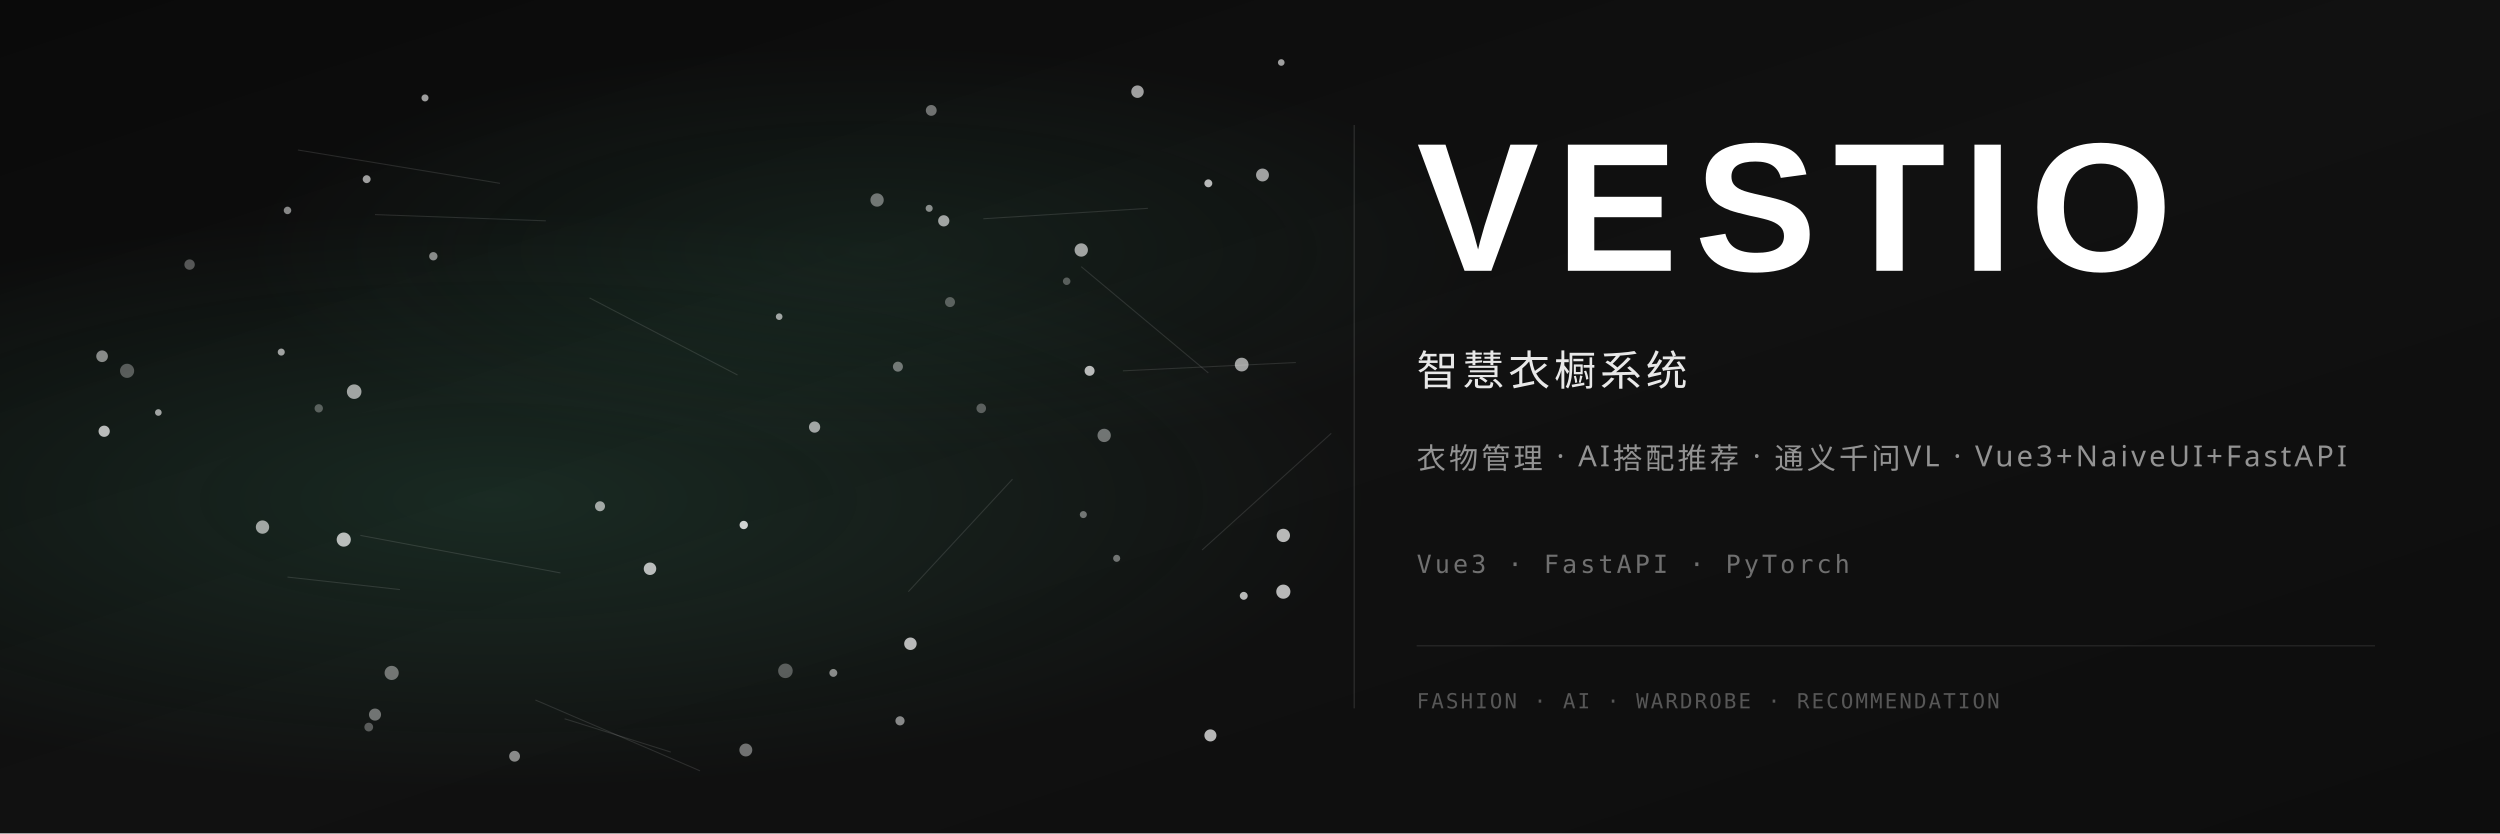
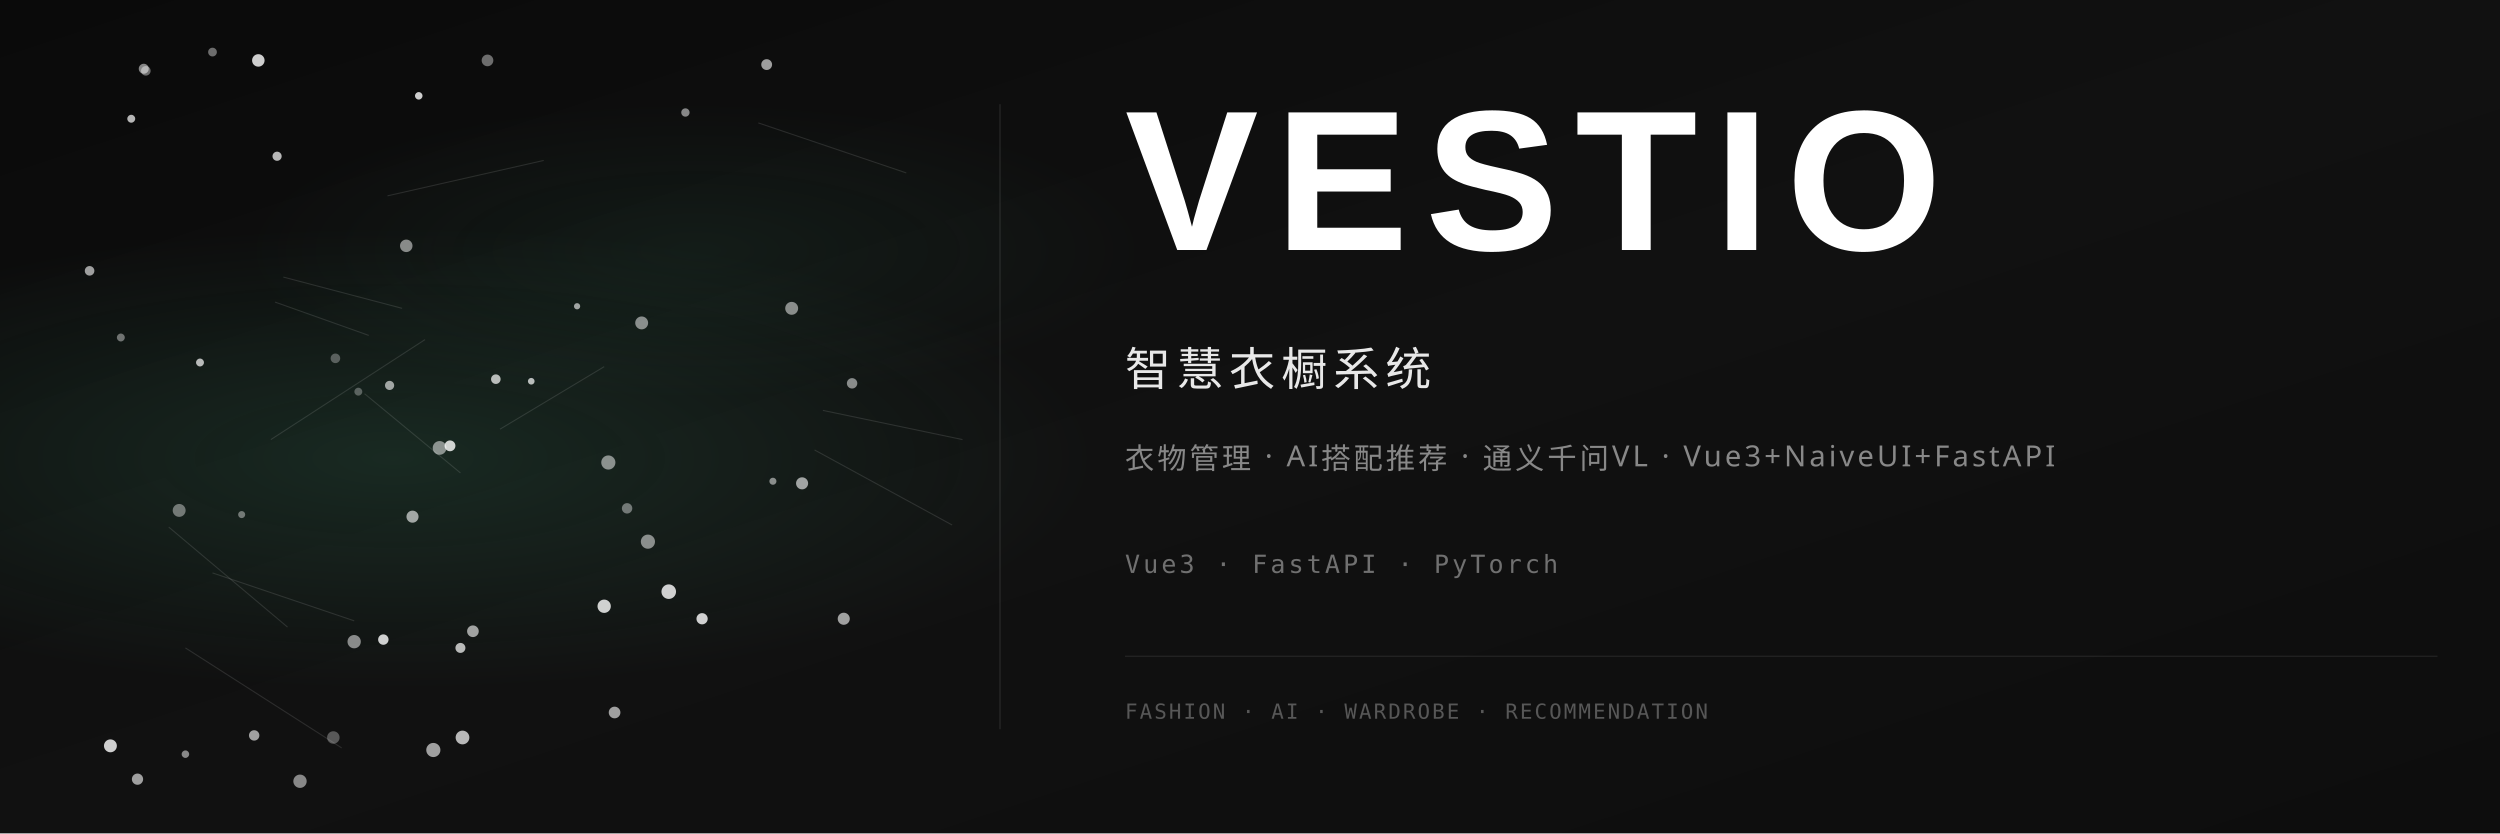
<svg xmlns="http://www.w3.org/2000/svg" viewBox="0 0 1200 400" width="1200" height="400">
  <defs>
    <linearGradient id="bg" x1="0%" y1="0%" x2="100%" y2="100%">
      <stop offset="0%" style="stop-color:#0a0a0a" />
      <stop offset="50%" style="stop-color:#111111" />
      <stop offset="100%" style="stop-color:#0d0d0d" />
    </linearGradient>
-     <radialGradient id="glow1" cx="20%" cy="60%" r="35%">
+     <radialGradient id="glow1" cx="16%" cy="55%" r="28%">
      <stop offset="0%" style="stop-color:#4FC08D;stop-opacity:0.15" />
      <stop offset="100%" style="stop-color:#4FC08D;stop-opacity:0" />
    </radialGradient>
-     <radialGradient id="glow2" cx="35%" cy="30%" r="25%">
-       <stop offset="0%" style="stop-color:#4FC08D;stop-opacity:0.1" />
+     <radialGradient id="glow2" cx="28%" cy="30%" r="18%">
+       <stop offset="0%" style="stop-color:#4FC08D;stop-opacity:0.08" />
      <stop offset="100%" style="stop-color:#4FC08D;stop-opacity:0" />
    </radialGradient>
  </defs>
  <rect width="1200" height="400" fill="url(#bg)" />
  <rect width="1200" height="400" fill="url(#glow1)" />
  <rect width="1200" height="400" fill="url(#glow2)" />
-   <circle cx="177" cy="349" r="2.1" fill="white" opacity="0.3" />
-   <circle cx="546" cy="44" r="3.0" fill="white" opacity="0.6" />
-   <circle cx="153" cy="196" r="2.0" fill="white" opacity="0.3" />
-   <circle cx="616" cy="257" r="3.2" fill="white" opacity="0.7" />
-   <circle cx="208" cy="123" r="2.0" fill="white" opacity="0.5" />
-   <circle cx="138" cy="101" r="1.8" fill="white" opacity="0.5" />
-   <circle cx="520" cy="247" r="1.7" fill="white" opacity="0.4" />
-   <circle cx="91" cy="127" r="2.5" fill="white" opacity="0.3" />
-   <circle cx="523" cy="178" r="2.4" fill="white" opacity="0.7" />
-   <circle cx="400" cy="323" r="1.9" fill="white" opacity="0.5" />
-   <circle cx="596" cy="175" r="3.3" fill="white" opacity="0.6" />
-   <circle cx="471" cy="196" r="2.3" fill="white" opacity="0.3" />
-   <circle cx="431" cy="176" r="2.4" fill="white" opacity="0.4" />
-   <circle cx="358" cy="360" r="3.1" fill="white" opacity="0.4" />
-   <circle cx="204" cy="47" r="1.7" fill="white" opacity="0.6" />
-   <circle cx="374" cy="152" r="1.6" fill="white" opacity="0.6" />
-   <circle cx="446" cy="100" r="1.7" fill="white" opacity="0.5" />
-   <circle cx="180" cy="343" r="2.9" fill="white" opacity="0.4" />
-   <circle cx="606" cy="84" r="3.1" fill="white" opacity="0.6" />
-   <circle cx="61" cy="178" r="3.4" fill="white" opacity="0.3" />
-   <circle cx="616" cy="284" r="3.4" fill="white" opacity="0.7" />
-   <circle cx="456" cy="145" r="2.4" fill="white" opacity="0.3" />
-   <circle cx="615" cy="30" r="1.6" fill="white" opacity="0.6" />
-   <circle cx="357" cy="252" r="2.0" fill="white" opacity="0.8" />
-   <circle cx="377" cy="322" r="3.5" fill="white" opacity="0.3" />
-   <circle cx="512" cy="135" r="1.8" fill="white" opacity="0.3" />
-   <circle cx="453" cy="106" r="2.7" fill="white" opacity="0.6" />
-   <circle cx="49" cy="171" r="2.8" fill="white" opacity="0.5" />
-   <circle cx="135" cy="169" r="1.7" fill="white" opacity="0.6" />
-   <circle cx="536" cy="268" r="1.7" fill="white" opacity="0.4" />
-   <circle cx="519" cy="120" r="3.2" fill="white" opacity="0.6" />
-   <circle cx="288" cy="243" r="2.4" fill="white" opacity="0.6" />
-   <circle cx="188" cy="323" r="3.4" fill="white" opacity="0.4" />
-   <circle cx="312" cy="273" r="3.0" fill="white" opacity="0.7" />
-   <circle cx="170" cy="188" r="3.5" fill="white" opacity="0.6" />
-   <circle cx="597" cy="286" r="1.9" fill="white" opacity="0.7" />
-   <circle cx="126" cy="253" r="3.2" fill="white" opacity="0.6" />
-   <circle cx="391" cy="205" r="2.7" fill="white" opacity="0.6" />
-   <circle cx="581" cy="353" r="2.9" fill="white" opacity="0.7" />
-   <circle cx="176" cy="86" r="1.9" fill="white" opacity="0.6" />
-   <circle cx="421" cy="96" r="3.2" fill="white" opacity="0.4" />
-   <circle cx="165" cy="259" r="3.4" fill="white" opacity="0.7" />
-   <circle cx="50" cy="207" r="2.7" fill="white" opacity="0.7" />
-   <circle cx="447" cy="53" r="2.6" fill="white" opacity="0.4" />
-   <circle cx="530" cy="209" r="3.2" fill="white" opacity="0.4" />
-   <circle cx="437" cy="309" r="3.0" fill="white" opacity="0.7" />
-   <circle cx="432" cy="346" r="2.2" fill="white" opacity="0.5" />
-   <circle cx="580" cy="88" r="1.9" fill="white" opacity="0.7" />
-   <circle cx="247" cy="363" r="2.6" fill="white" opacity="0.5" />
-   <circle cx="76" cy="198" r="1.6" fill="white" opacity="0.6" />
-   <line x1="472" y1="105" x2="551" y2="100" stroke="white" stroke-width="0.5" opacity="0.12" />
-   <line x1="173" y1="257" x2="269" y2="275" stroke="white" stroke-width="0.5" opacity="0.12" />
-   <line x1="257" y1="336" x2="336" y2="370" stroke="white" stroke-width="0.5" opacity="0.12" />
-   <line x1="138" y1="277" x2="192" y2="283" stroke="white" stroke-width="0.5" opacity="0.12" />
-   <line x1="577" y1="264" x2="639" y2="208" stroke="white" stroke-width="0.5" opacity="0.12" />
-   <line x1="539" y1="178" x2="622" y2="174" stroke="white" stroke-width="0.5" opacity="0.12" />
-   <line x1="271" y1="345" x2="322" y2="361" stroke="white" stroke-width="0.5" opacity="0.12" />
-   <line x1="143" y1="72" x2="240" y2="88" stroke="white" stroke-width="0.5" opacity="0.12" />
-   <line x1="283" y1="143" x2="354" y2="180" stroke="white" stroke-width="0.5" opacity="0.12" />
-   <line x1="436" y1="284" x2="486" y2="230" stroke="white" stroke-width="0.5" opacity="0.12" />
-   <line x1="519" y1="128" x2="580" y2="179" stroke="white" stroke-width="0.5" opacity="0.12" />
-   <line x1="180" y1="103" x2="262" y2="106" stroke="white" stroke-width="0.5" opacity="0.12" />
-   <line x1="650" y1="60" x2="650" y2="340" stroke="white" stroke-width="0.5" opacity="0.15" />
-   <text x="680" y="130" font-family="'SF Pro Display','Helvetica Neue',Arial,sans-serif" font-size="88" font-weight="800" fill="white" letter-spacing="8">VESTIO</text>
-   <text x="680" y="185" font-family="'Noto Sans SC','PingFang SC','Microsoft YaHei',sans-serif" font-size="20" font-weight="500" fill="white" opacity="0.9" letter-spacing="2">智慧衣橱系统</text>
-   <text x="680" y="225" font-family="'Noto Sans SC','PingFang SC','Microsoft YaHei',sans-serif" font-size="14" font-weight="300" fill="white" opacity="0.55" letter-spacing="1.5">衣物管理 · AI搭配推荐 · 通义千问VL · Vue3+NaiveUI+FastAPI</text>
-   <text x="680" y="275" font-family="'SF Mono','Fira Code','Consolas',monospace" font-size="12" fill="white" opacity="0.4" letter-spacing="1.5">Vue3 · FastAPI · PyTorch</text>
-   <line x1="680" y1="310" x2="1140" y2="310" stroke="white" stroke-width="0.5" opacity="0.12" />
-   <text x="680" y="340" font-family="'SF Mono','Fira Code','Consolas',monospace" font-size="10" fill="white" opacity="0.3" letter-spacing="1">FASHION · AI · WARDROBE · RECOMMENDATION</text>
+   <circle cx="58" cy="162" r="1.9" fill="white" opacity="0.4" />
+   <circle cx="133" cy="75" r="2.2" fill="white" opacity="0.7" />
+   <circle cx="102" cy="25" r="2.1" fill="white" opacity="0.4" />
+   <circle cx="277" cy="147" r="1.5" fill="white" opacity="0.6" />
+   <circle cx="69" cy="33" r="2.4" fill="white" opacity="0.5" />
+   <circle cx="144" cy="375" r="3.2" fill="white" opacity="0.5" />
+   <circle cx="290" cy="291" r="3.2" fill="white" opacity="0.8" />
+   <circle cx="160" cy="354" r="3.0" fill="white" opacity="0.3" />
+   <circle cx="222" cy="354" r="3.3" fill="white" opacity="0.7" />
+   <circle cx="368" cy="31" r="2.6" fill="white" opacity="0.6" />
+   <circle cx="234" cy="29" r="2.8" fill="white" opacity="0.4" />
+   <circle cx="195" cy="118" r="3.0" fill="white" opacity="0.5" />
+   <circle cx="292" cy="222" r="3.4" fill="white" opacity="0.5" />
+   <circle cx="405" cy="297" r="2.9" fill="white" opacity="0.6" />
+   <circle cx="86" cy="245" r="3.1" fill="white" opacity="0.4" />
+   <circle cx="227" cy="303" r="2.8" fill="white" opacity="0.6" />
+   <circle cx="187" cy="185" r="2.2" fill="white" opacity="0.6" />
+   <circle cx="198" cy="248" r="2.9" fill="white" opacity="0.6" />
+   <circle cx="124" cy="29" r="3.0" fill="white" opacity="0.8" />
+   <circle cx="66" cy="374" r="2.7" fill="white" opacity="0.6" />
+   <circle cx="221" cy="311" r="2.4" fill="white" opacity="0.7" />
+   <circle cx="89" cy="362" r="1.8" fill="white" opacity="0.5" />
+   <circle cx="96" cy="174" r="1.9" fill="white" opacity="0.7" />
+   <circle cx="380" cy="148" r="3.1" fill="white" opacity="0.5" />
+   <circle cx="216" cy="214" r="2.6" fill="white" opacity="0.8" />
+   <circle cx="409" cy="184" r="2.5" fill="white" opacity="0.5" />
+   <circle cx="201" cy="46" r="1.8" fill="white" opacity="0.8" />
+   <circle cx="184" cy="307" r="2.5" fill="white" opacity="0.8" />
+   <circle cx="211" cy="215" r="3.3" fill="white" opacity="0.5" />
+   <circle cx="161" cy="172" r="2.3" fill="white" opacity="0.3" />
+   <circle cx="53" cy="358" r="3.1" fill="white" opacity="0.8" />
+   <circle cx="208" cy="360" r="3.4" fill="white" opacity="0.6" />
+   <circle cx="337" cy="297" r="2.7" fill="white" opacity="0.8" />
+   <circle cx="295" cy="342" r="2.8" fill="white" opacity="0.6" />
+   <circle cx="311" cy="260" r="3.4" fill="white" opacity="0.5" />
+   <circle cx="308" cy="155" r="3.1" fill="white" opacity="0.5" />
+   <circle cx="170" cy="308" r="3.2" fill="white" opacity="0.5" />
+   <circle cx="238" cy="182" r="2.3" fill="white" opacity="0.7" />
+   <circle cx="255" cy="183" r="1.6" fill="white" opacity="0.7" />
+   <circle cx="70" cy="34" r="2.3" fill="white" opacity="0.4" />
+   <circle cx="43" cy="130" r="2.3" fill="white" opacity="0.6" />
+   <circle cx="329" cy="54" r="2.0" fill="white" opacity="0.5" />
+   <circle cx="371" cy="231" r="1.7" fill="white" opacity="0.5" />
+   <circle cx="321" cy="284" r="3.5" fill="white" opacity="0.8" />
+   <circle cx="63" cy="57" r="1.9" fill="white" opacity="0.7" />
+   <circle cx="385" cy="232" r="2.9" fill="white" opacity="0.6" />
+   <circle cx="122" cy="353" r="2.5" fill="white" opacity="0.6" />
+   <circle cx="172" cy="188" r="1.9" fill="white" opacity="0.3" />
+   <circle cx="301" cy="244" r="2.5" fill="white" opacity="0.4" />
+   <circle cx="116" cy="247" r="1.7" fill="white" opacity="0.4" />
+   <line x1="130" y1="211" x2="204" y2="163" stroke="white" stroke-width="0.5" opacity="0.12" />
+   <line x1="175" y1="189" x2="221" y2="227" stroke="white" stroke-width="0.5" opacity="0.12" />
+   <line x1="136" y1="133" x2="193" y2="148" stroke="white" stroke-width="0.5" opacity="0.12" />
+   <line x1="395" y1="197" x2="462" y2="211" stroke="white" stroke-width="0.5" opacity="0.12" />
+   <line x1="89" y1="311" x2="164" y2="359" stroke="white" stroke-width="0.5" opacity="0.12" />
+   <line x1="186" y1="94" x2="261" y2="77" stroke="white" stroke-width="0.5" opacity="0.12" />
+   <line x1="364" y1="59" x2="435" y2="83" stroke="white" stroke-width="0.5" opacity="0.12" />
+   <line x1="240" y1="206" x2="290" y2="176" stroke="white" stroke-width="0.5" opacity="0.12" />
+   <line x1="102" y1="275" x2="170" y2="298" stroke="white" stroke-width="0.5" opacity="0.12" />
+   <line x1="391" y1="216" x2="457" y2="252" stroke="white" stroke-width="0.5" opacity="0.12" />
+   <line x1="81" y1="253" x2="138" y2="301" stroke="white" stroke-width="0.5" opacity="0.12" />
+   <line x1="132" y1="145" x2="177" y2="161" stroke="white" stroke-width="0.5" opacity="0.12" />
+   <line x1="480" y1="50" x2="480" y2="350" stroke="white" stroke-width="0.5" opacity="0.12" />
+   <text x="540" y="120" font-family="'SF Pro Display','Helvetica Neue',Arial,sans-serif" font-size="96" font-weight="800" fill="white" letter-spacing="8">VESTIO</text>
+   <text x="540" y="185" font-family="'Noto Sans SC','PingFang SC','Microsoft YaHei',sans-serif" font-size="22" font-weight="500" fill="white" opacity="0.9" letter-spacing="3">智慧衣橱系统</text>
+   <text x="540" y="225" font-family="'Noto Sans SC','PingFang SC','Microsoft YaHei',sans-serif" font-size="14" font-weight="300" fill="white" opacity="0.5" letter-spacing="1.5">衣物管理 · AI搭配推荐 · 通义千问VL · Vue3+NaiveUI+FastAPI</text>
+   <text x="540" y="275" font-family="'SF Mono','Fira Code','Consolas',monospace" font-size="12" fill="white" opacity="0.4" letter-spacing="1.5">Vue3 · FastAPI · PyTorch</text>
+   <line x1="540" y1="315" x2="1170" y2="315" stroke="white" stroke-width="0.5" opacity="0.1" />
+   <text x="540" y="345" font-family="'SF Mono','Fira Code','Consolas',monospace" font-size="10" fill="white" opacity="0.3" letter-spacing="1">FASHION · AI · WARDROBE · RECOMMENDATION</text>
</svg>
